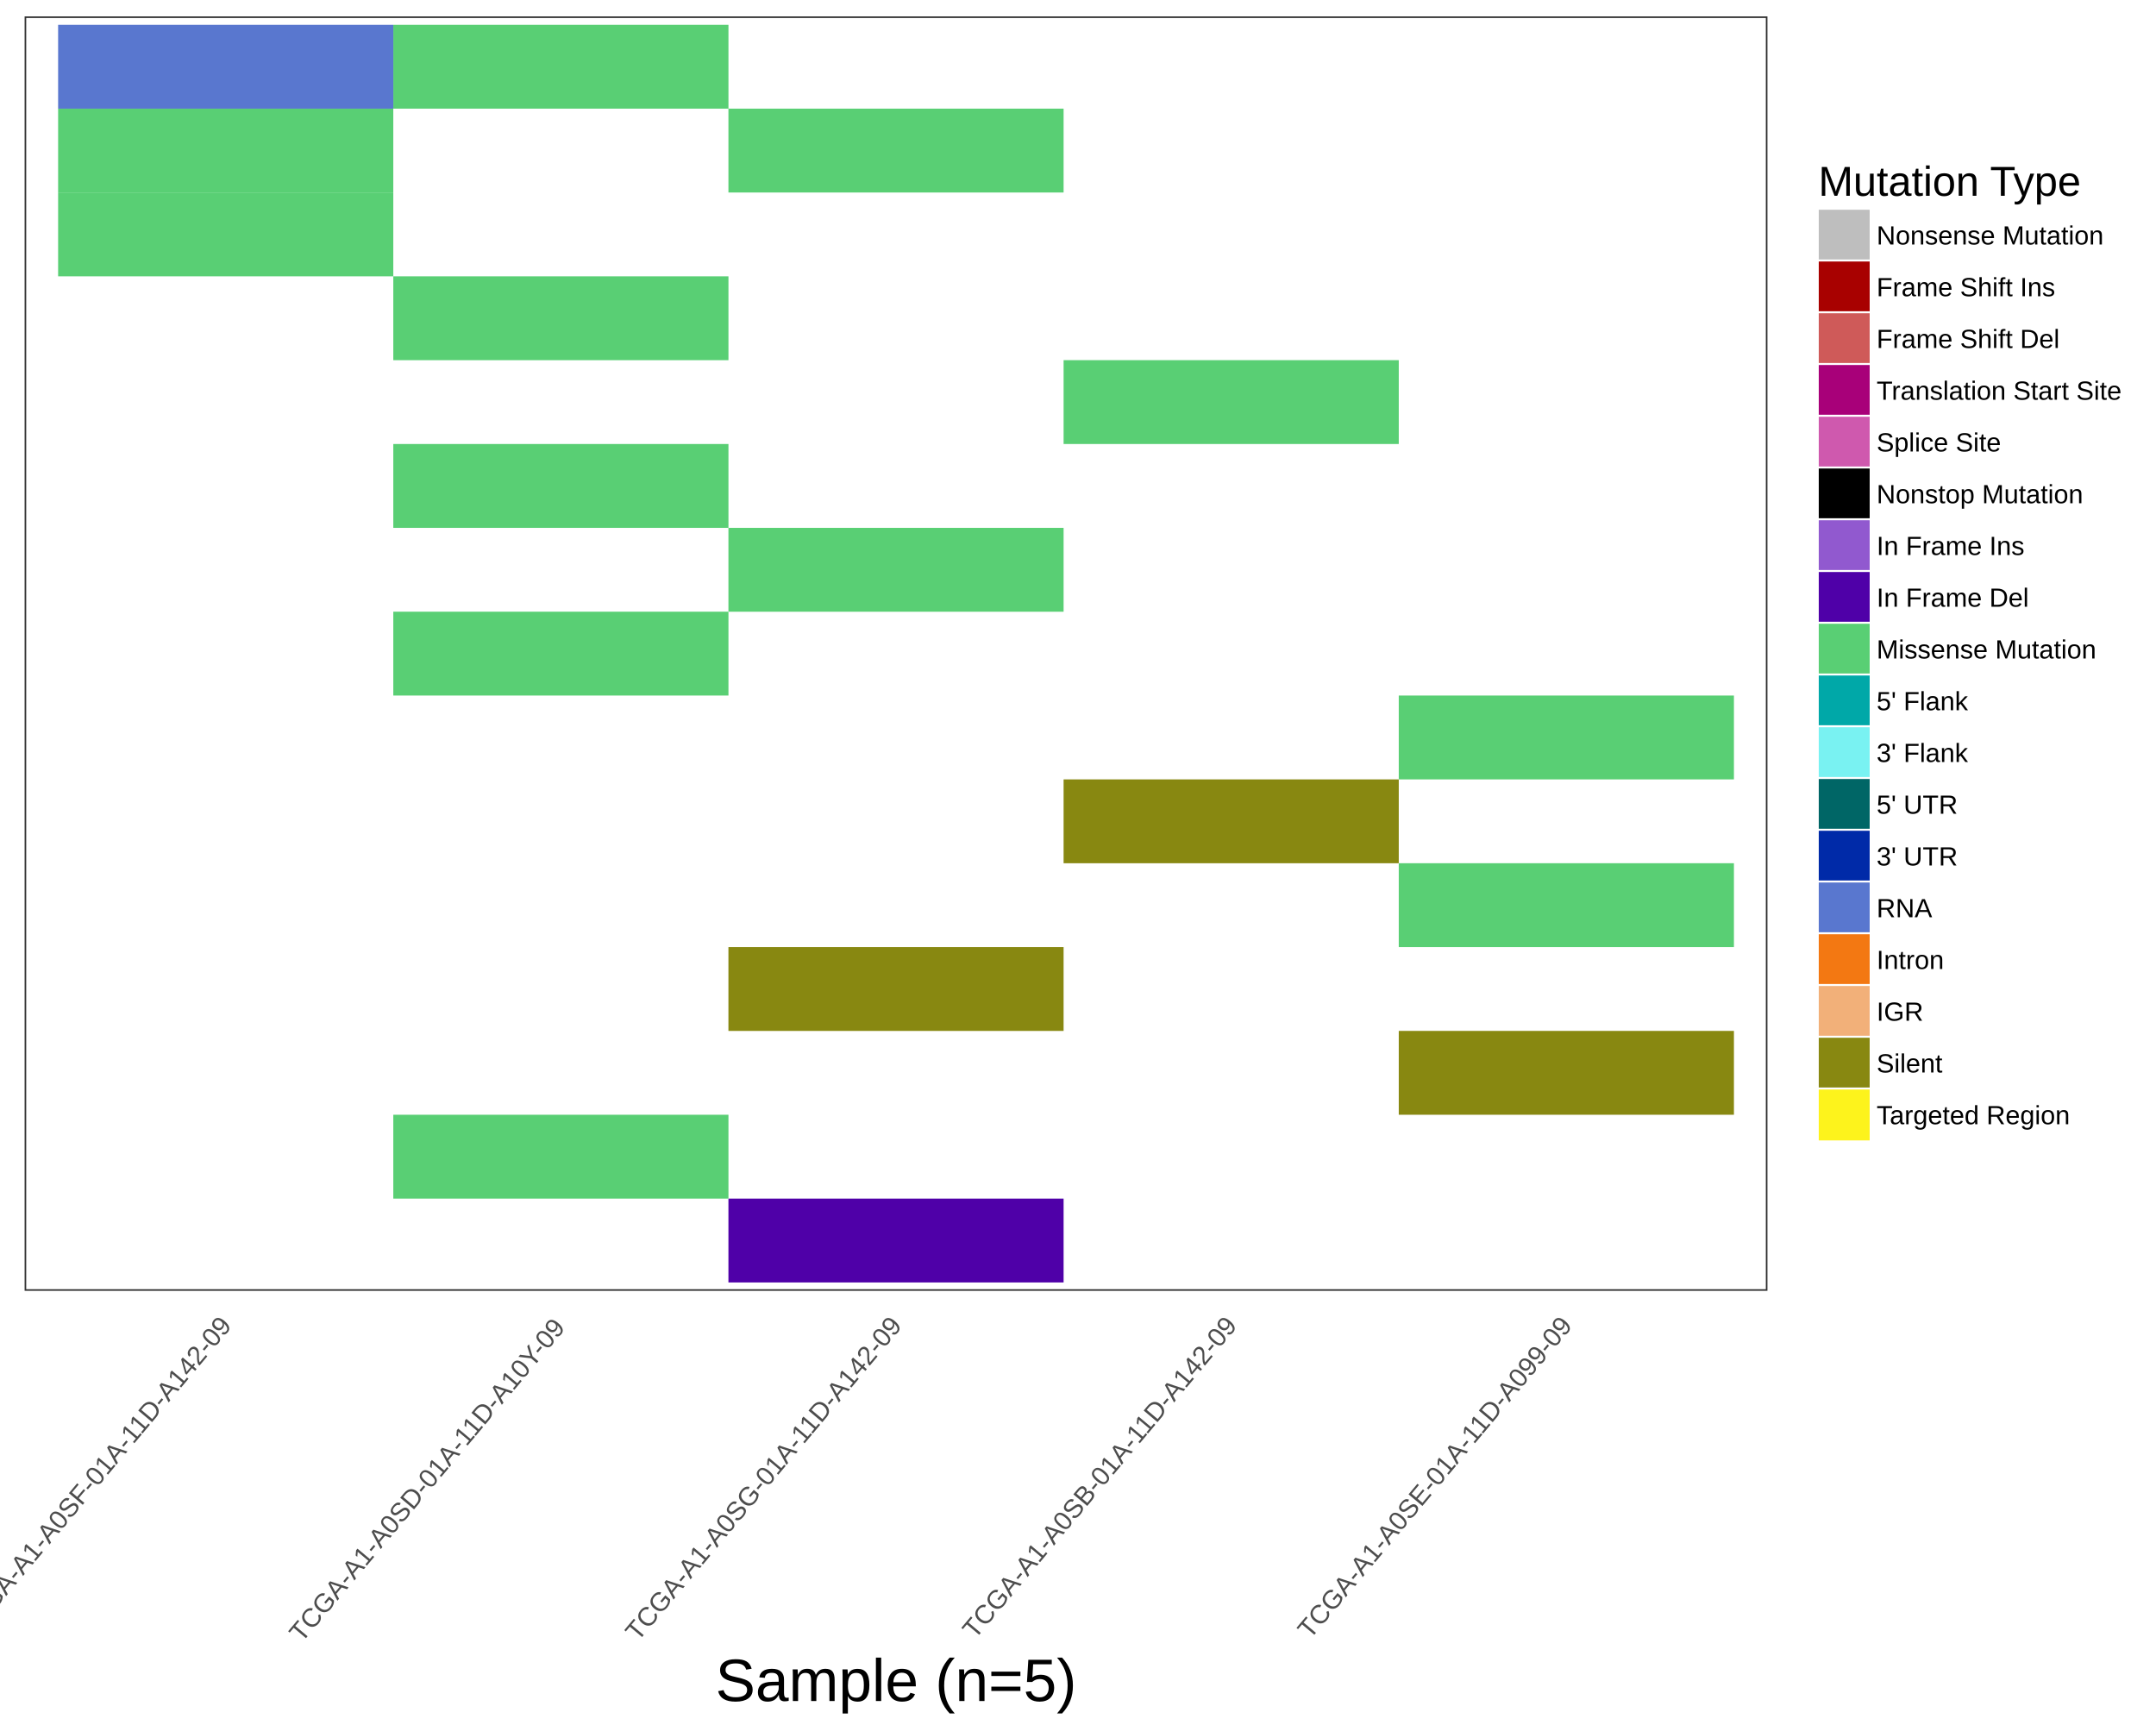
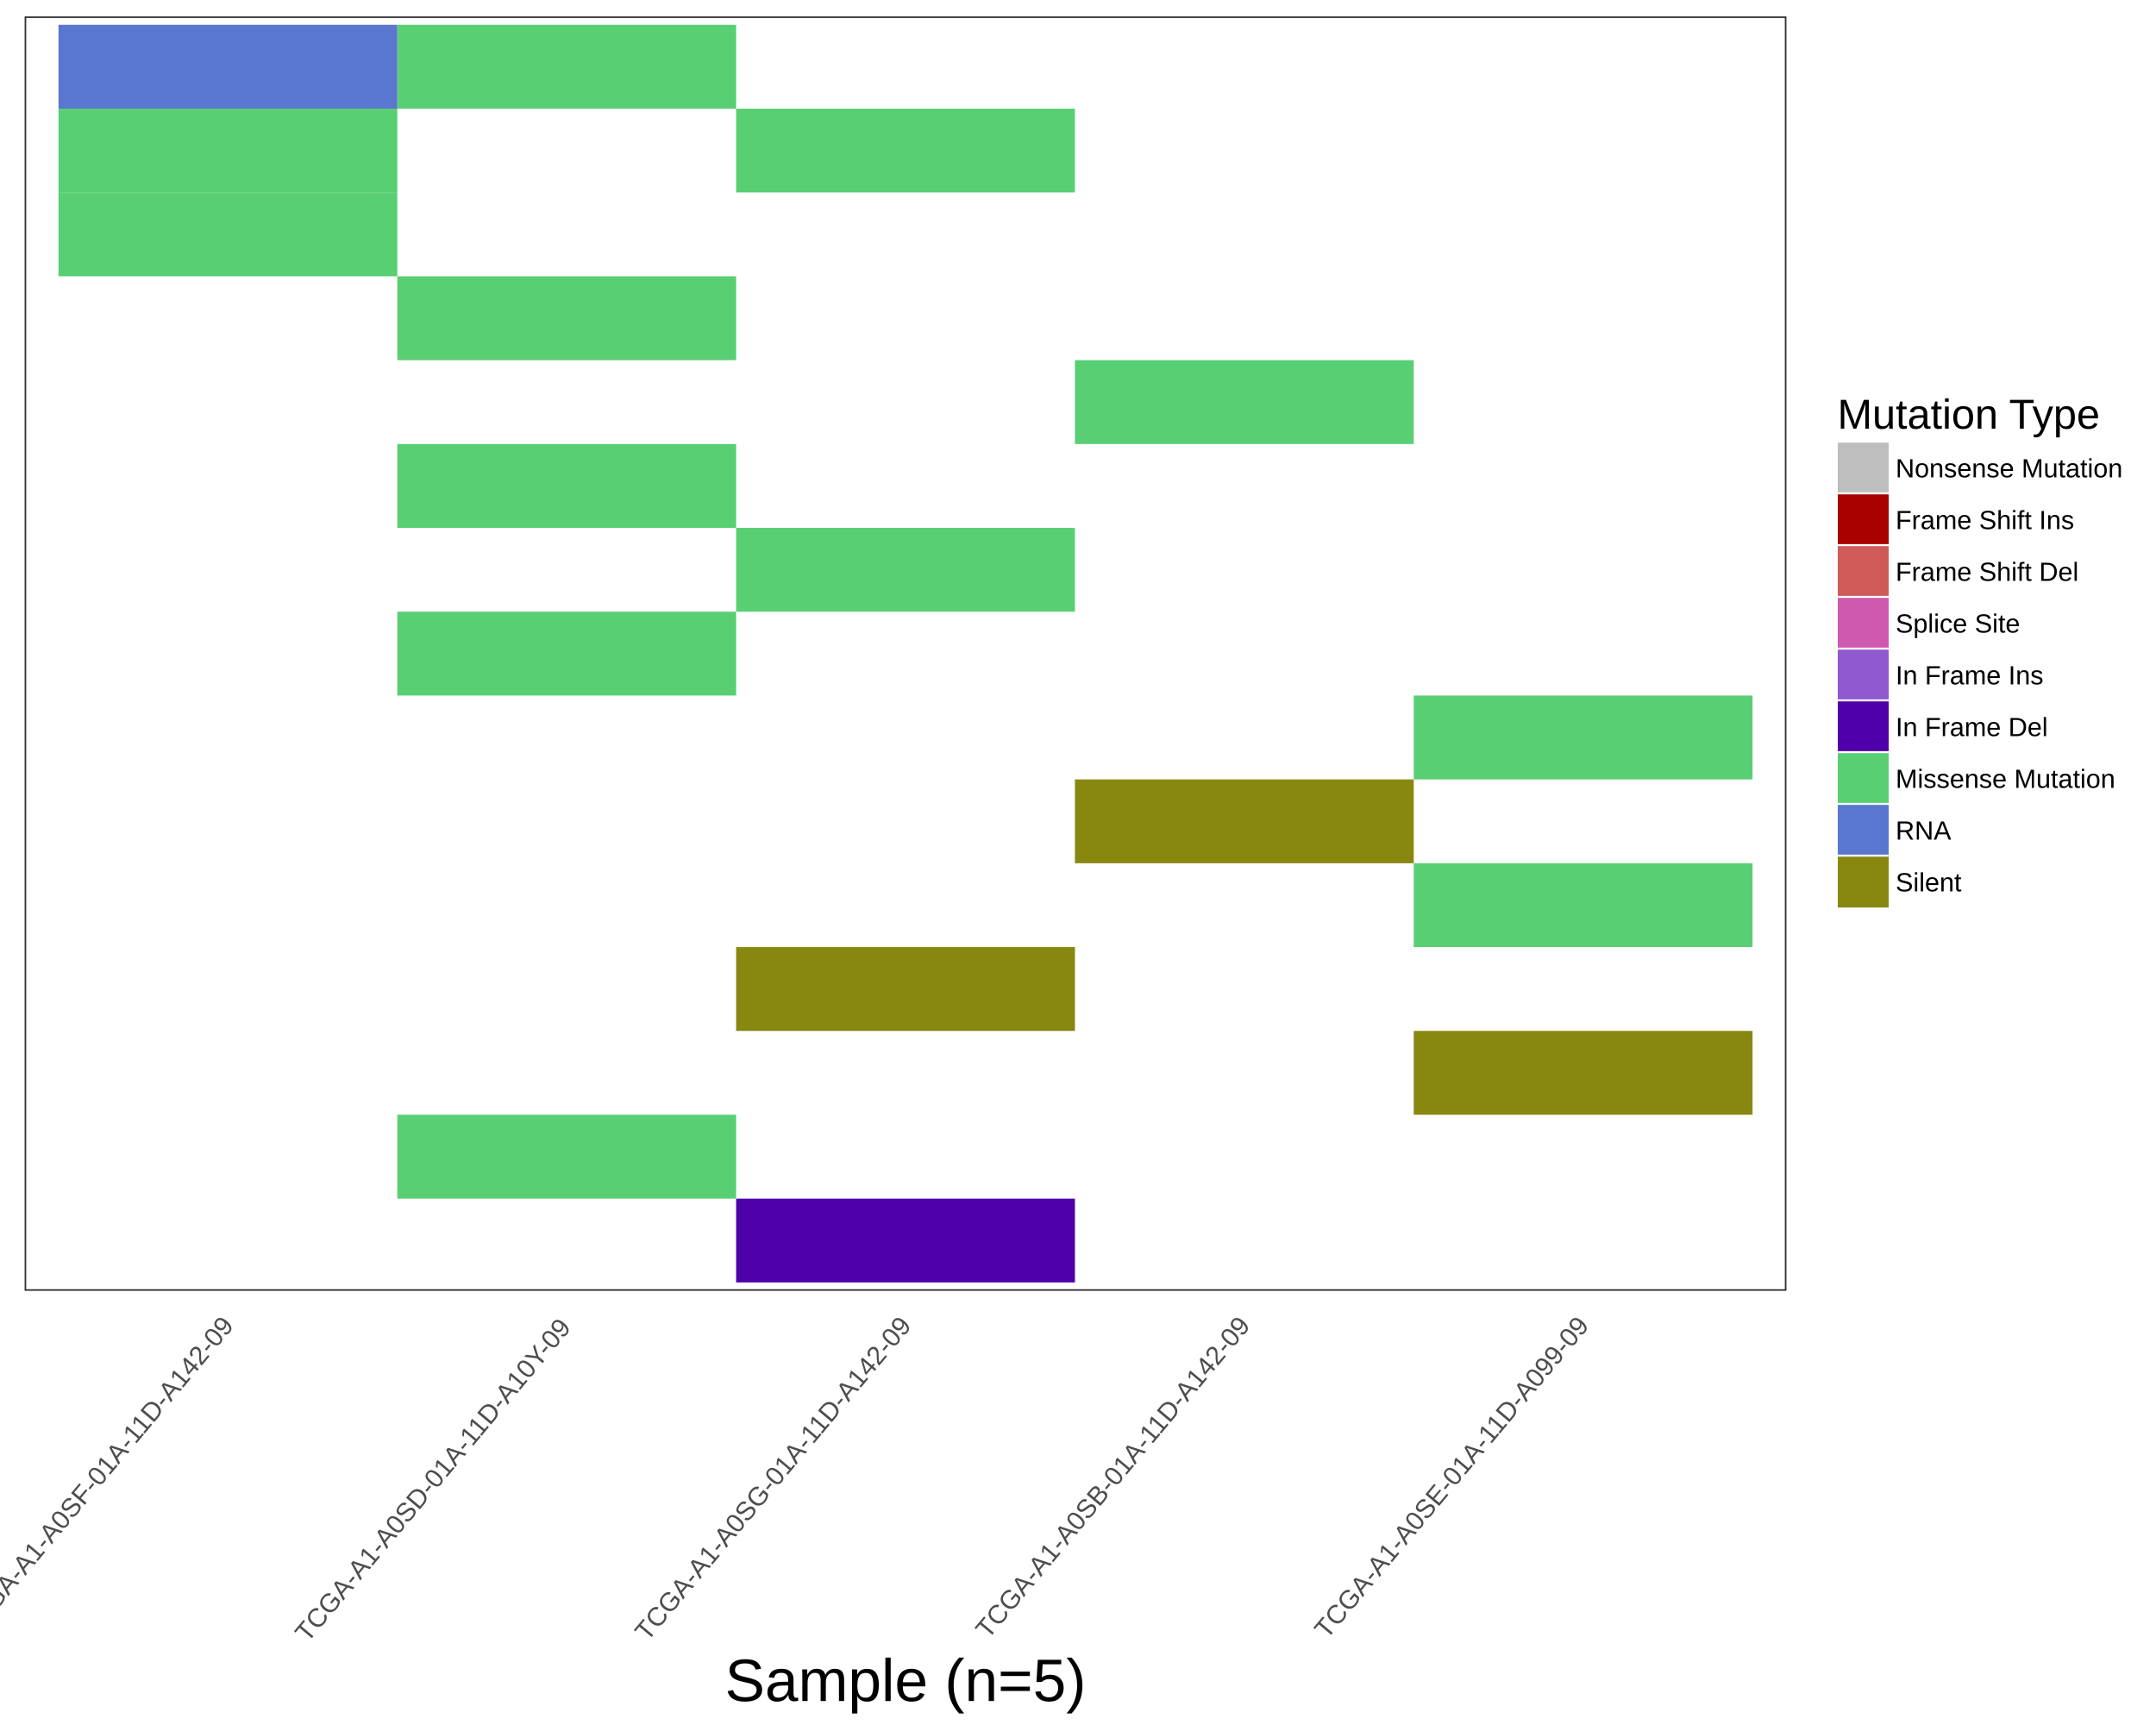
<svg xmlns="http://www.w3.org/2000/svg" viewBox="0 0 720.00 576.00">
  <defs>
    <style type="text/css">
    line, polyline, path, rect, circle {
      fill: none;
      stroke: #000000;
      stroke-linecap: round;
      stroke-linejoin: round;
      stroke-miterlimit: 10.00;
    }
  </style>
  </defs>
  <rect width="100%" height="100%" style="stroke: none; fill: #FFFFFF;" />
  <rect x="0.00" y="0.00" width="720.00" height="576.00" style="stroke-width: 1.07; stroke: #FFFFFF; fill: #FFFFFF;" />
  <defs>
-     <clipPath id="cpOC4yMTkxOHw1OTAuMjM0fDQzMS4wMjJ8NS40Nzk0NQ==">
-       <rect x="8.22" y="5.48" width="582.02" height="425.54" />
+     <clipPath id="cpOC4yMTkxOHw1OTYuNTgxfDQzMS4wMjJ8NS40Nzk0NQ==">
+       <rect x="8.22" y="5.48" width="588.36" height="425.54" />
    </clipPath>
  </defs>
-   <rect x="8.22" y="5.48" width="582.02" height="425.54" style="stroke-width: 1.07; stroke: #FFFFFF; fill: #FFFFFF;" clip-path="url(#cpOC4yMTkxOHw1OTAuMjM0fDQzMS4wMjJ8NS40Nzk0NQ==)" />
-   <rect x="355.19" y="260.25" width="111.93" height="28.00" style="stroke-width: 0.21; stroke: none; stroke-linecap: butt; fill: #888811;" clip-path="url(#cpOC4yMTkxOHw1OTAuMjM0fDQzMS4wMjJ8NS40Nzk0NQ==)" />
-   <rect x="355.19" y="120.26" width="111.93" height="28.00" style="stroke-width: 0.21; stroke: none; stroke-linecap: butt; fill: #59CF74;" clip-path="url(#cpOC4yMTkxOHw1OTAuMjM0fDQzMS4wMjJ8NS40Nzk0NQ==)" />
-   <rect x="131.34" y="8.28" width="111.93" height="28.00" style="stroke-width: 0.21; stroke: none; stroke-linecap: butt; fill: #59CF74;" clip-path="url(#cpOC4yMTkxOHw1OTAuMjM0fDQzMS4wMjJ8NS40Nzk0NQ==)" />
-   <rect x="131.34" y="372.23" width="111.93" height="28.00" style="stroke-width: 0.21; stroke: none; stroke-linecap: butt; fill: #59CF74;" clip-path="url(#cpOC4yMTkxOHw1OTAuMjM0fDQzMS4wMjJ8NS40Nzk0NQ==)" />
-   <rect x="131.34" y="204.25" width="111.93" height="28.00" style="stroke-width: 0.21; stroke: none; stroke-linecap: butt; fill: #59CF74;" clip-path="url(#cpOC4yMTkxOHw1OTAuMjM0fDQzMS4wMjJ8NS40Nzk0NQ==)" />
-   <rect x="131.34" y="148.26" width="111.93" height="28.00" style="stroke-width: 0.21; stroke: none; stroke-linecap: butt; fill: #59CF74;" clip-path="url(#cpOC4yMTkxOHw1OTAuMjM0fDQzMS4wMjJ8NS40Nzk0NQ==)" />
-   <rect x="131.34" y="92.27" width="111.93" height="28.00" style="stroke-width: 0.21; stroke: none; stroke-linecap: butt; fill: #59CF74;" clip-path="url(#cpOC4yMTkxOHw1OTAuMjM0fDQzMS4wMjJ8NS40Nzk0NQ==)" />
-   <rect x="467.12" y="344.23" width="111.93" height="28.00" style="stroke-width: 0.21; stroke: none; stroke-linecap: butt; fill: #888811;" clip-path="url(#cpOC4yMTkxOHw1OTAuMjM0fDQzMS4wMjJ8NS40Nzk0NQ==)" />
-   <rect x="467.12" y="288.24" width="111.93" height="28.00" style="stroke-width: 0.21; stroke: none; stroke-linecap: butt; fill: #59CF74;" clip-path="url(#cpOC4yMTkxOHw1OTAuMjM0fDQzMS4wMjJ8NS40Nzk0NQ==)" />
-   <rect x="467.12" y="232.25" width="111.93" height="28.00" style="stroke-width: 0.21; stroke: none; stroke-linecap: butt; fill: #59CF74;" clip-path="url(#cpOC4yMTkxOHw1OTAuMjM0fDQzMS4wMjJ8NS40Nzk0NQ==)" />
-   <rect x="19.41" y="36.28" width="111.93" height="28.00" style="stroke-width: 0.21; stroke: none; stroke-linecap: butt; fill: #59CF74;" clip-path="url(#cpOC4yMTkxOHw1OTAuMjM0fDQzMS4wMjJ8NS40Nzk0NQ==)" />
-   <rect x="19.41" y="8.28" width="111.93" height="28.00" style="stroke-width: 0.21; stroke: none; stroke-linecap: butt; fill: #5977CF;" clip-path="url(#cpOC4yMTkxOHw1OTAuMjM0fDQzMS4wMjJ8NS40Nzk0NQ==)" />
-   <rect x="19.41" y="64.27" width="111.93" height="28.00" style="stroke-width: 0.21; stroke: none; stroke-linecap: butt; fill: #59CF74;" clip-path="url(#cpOC4yMTkxOHw1OTAuMjM0fDQzMS4wMjJ8NS40Nzk0NQ==)" />
-   <rect x="243.26" y="36.28" width="111.93" height="28.00" style="stroke-width: 0.21; stroke: none; stroke-linecap: butt; fill: #59CF74;" clip-path="url(#cpOC4yMTkxOHw1OTAuMjM0fDQzMS4wMjJ8NS40Nzk0NQ==)" />
-   <rect x="243.26" y="400.23" width="111.93" height="28.00" style="stroke-width: 0.21; stroke: none; stroke-linecap: butt; fill: #4F00A8;" clip-path="url(#cpOC4yMTkxOHw1OTAuMjM0fDQzMS4wMjJ8NS40Nzk0NQ==)" />
-   <rect x="243.26" y="316.24" width="111.93" height="28.00" style="stroke-width: 0.21; stroke: none; stroke-linecap: butt; fill: #888811;" clip-path="url(#cpOC4yMTkxOHw1OTAuMjM0fDQzMS4wMjJ8NS40Nzk0NQ==)" />
-   <rect x="243.26" y="176.26" width="111.93" height="28.00" style="stroke-width: 0.21; stroke: none; stroke-linecap: butt; fill: #59CF74;" clip-path="url(#cpOC4yMTkxOHw1OTAuMjM0fDQzMS4wMjJ8NS40Nzk0NQ==)" />
-   <rect x="8.22" y="5.48" width="582.02" height="425.54" style="stroke-width: 1.07; stroke: #333333;" clip-path="url(#cpOC4yMTkxOHw1OTAuMjM0fDQzMS4wMjJ8NS40Nzk0NQ==)" />
+   <rect x="8.22" y="5.48" width="588.36" height="425.54" style="stroke-width: 1.07; stroke: #FFFFFF; fill: #FFFFFF;" clip-path="url(#cpOC4yMTkxOHw1OTYuNTgxfDQzMS4wMjJ8NS40Nzk0NQ==)" />
+   <rect x="358.97" y="260.25" width="113.15" height="28.00" style="stroke-width: 0.21; stroke: none; stroke-linecap: butt; fill: #888811;" clip-path="url(#cpOC4yMTkxOHw1OTYuNTgxfDQzMS4wMjJ8NS40Nzk0NQ==)" />
+   <rect x="358.97" y="120.26" width="113.15" height="28.00" style="stroke-width: 0.21; stroke: none; stroke-linecap: butt; fill: #59CF74;" clip-path="url(#cpOC4yMTkxOHw1OTYuNTgxfDQzMS4wMjJ8NS40Nzk0NQ==)" />
+   <rect x="132.68" y="8.28" width="113.15" height="28.00" style="stroke-width: 0.21; stroke: none; stroke-linecap: butt; fill: #59CF74;" clip-path="url(#cpOC4yMTkxOHw1OTYuNTgxfDQzMS4wMjJ8NS40Nzk0NQ==)" />
+   <rect x="132.68" y="372.23" width="113.15" height="28.00" style="stroke-width: 0.21; stroke: none; stroke-linecap: butt; fill: #59CF74;" clip-path="url(#cpOC4yMTkxOHw1OTYuNTgxfDQzMS4wMjJ8NS40Nzk0NQ==)" />
+   <rect x="132.68" y="204.25" width="113.15" height="28.00" style="stroke-width: 0.21; stroke: none; stroke-linecap: butt; fill: #59CF74;" clip-path="url(#cpOC4yMTkxOHw1OTYuNTgxfDQzMS4wMjJ8NS40Nzk0NQ==)" />
+   <rect x="132.68" y="148.26" width="113.15" height="28.00" style="stroke-width: 0.21; stroke: none; stroke-linecap: butt; fill: #59CF74;" clip-path="url(#cpOC4yMTkxOHw1OTYuNTgxfDQzMS4wMjJ8NS40Nzk0NQ==)" />
+   <rect x="132.68" y="92.27" width="113.15" height="28.00" style="stroke-width: 0.21; stroke: none; stroke-linecap: butt; fill: #59CF74;" clip-path="url(#cpOC4yMTkxOHw1OTYuNTgxfDQzMS4wMjJ8NS40Nzk0NQ==)" />
+   <rect x="472.12" y="344.23" width="113.15" height="28.00" style="stroke-width: 0.21; stroke: none; stroke-linecap: butt; fill: #888811;" clip-path="url(#cpOC4yMTkxOHw1OTYuNTgxfDQzMS4wMjJ8NS40Nzk0NQ==)" />
+   <rect x="472.12" y="288.24" width="113.15" height="28.00" style="stroke-width: 0.21; stroke: none; stroke-linecap: butt; fill: #59CF74;" clip-path="url(#cpOC4yMTkxOHw1OTYuNTgxfDQzMS4wMjJ8NS40Nzk0NQ==)" />
+   <rect x="472.12" y="232.25" width="113.15" height="28.00" style="stroke-width: 0.21; stroke: none; stroke-linecap: butt; fill: #59CF74;" clip-path="url(#cpOC4yMTkxOHw1OTYuNTgxfDQzMS4wMjJ8NS40Nzk0NQ==)" />
+   <rect x="19.53" y="36.28" width="113.15" height="28.00" style="stroke-width: 0.21; stroke: none; stroke-linecap: butt; fill: #59CF74;" clip-path="url(#cpOC4yMTkxOHw1OTYuNTgxfDQzMS4wMjJ8NS40Nzk0NQ==)" />
+   <rect x="19.53" y="8.28" width="113.15" height="28.00" style="stroke-width: 0.21; stroke: none; stroke-linecap: butt; fill: #5977CF;" clip-path="url(#cpOC4yMTkxOHw1OTYuNTgxfDQzMS4wMjJ8NS40Nzk0NQ==)" />
+   <rect x="19.53" y="64.27" width="113.15" height="28.00" style="stroke-width: 0.21; stroke: none; stroke-linecap: butt; fill: #59CF74;" clip-path="url(#cpOC4yMTkxOHw1OTYuNTgxfDQzMS4wMjJ8NS40Nzk0NQ==)" />
+   <rect x="245.83" y="36.28" width="113.15" height="28.00" style="stroke-width: 0.21; stroke: none; stroke-linecap: butt; fill: #59CF74;" clip-path="url(#cpOC4yMTkxOHw1OTYuNTgxfDQzMS4wMjJ8NS40Nzk0NQ==)" />
+   <rect x="245.83" y="400.23" width="113.15" height="28.00" style="stroke-width: 0.21; stroke: none; stroke-linecap: butt; fill: #4F00A8;" clip-path="url(#cpOC4yMTkxOHw1OTYuNTgxfDQzMS4wMjJ8NS40Nzk0NQ==)" />
+   <rect x="245.83" y="316.24" width="113.15" height="28.00" style="stroke-width: 0.21; stroke: none; stroke-linecap: butt; fill: #888811;" clip-path="url(#cpOC4yMTkxOHw1OTYuNTgxfDQzMS4wMjJ8NS40Nzk0NQ==)" />
+   <rect x="245.83" y="176.26" width="113.15" height="28.00" style="stroke-width: 0.21; stroke: none; stroke-linecap: butt; fill: #59CF74;" clip-path="url(#cpOC4yMTkxOHw1OTYuNTgxfDQzMS4wMjJ8NS40Nzk0NQ==)" />
+   <rect x="8.22" y="5.48" width="588.36" height="425.54" style="stroke-width: 1.07; stroke: #333333;" clip-path="url(#cpOC4yMTkxOHw1OTYuNTgxfDQzMS4wMjJ8NS40Nzk0NQ==)" />
  <defs>
    <clipPath id="cpMHw3MjB8NTc2fDA=">
      <rect x="0.00" y="0.00" width="720.00" height="576.00" />
    </clipPath>
  </defs>
  <g clip-path="url(#cpMHw3MjB8NTc2fDA=)">
-     <text transform="translate(-9.91,547.22) rotate(-50)" style="font-size: 8.80px; fill: #4D4D4D; font-family: Liberation Sans;" textLength="140.05px" lengthAdjust="spacingAndGlyphs">TCGA-A1-A0SF-01A-11D-A142-09</text>
+     <text transform="translate(-9.18,547.22) rotate(-50)" style="font-size: 8.80px; fill: #4D4D4D; font-family: Liberation Sans;" textLength="140.05px" lengthAdjust="spacingAndGlyphs">TCGA-A1-A0SF-01A-11D-A142-09</text>
  </g>
  <g clip-path="url(#cpMHw3MjB8NTc2fDA=)">
-     <text transform="translate(100.73,548.75) rotate(-50)" style="font-size: 8.80px; fill: #4D4D4D; font-family: Liberation Sans;" textLength="142.05px" lengthAdjust="spacingAndGlyphs">TCGA-A1-A0SD-01A-11D-A10Y-09</text>
+     <text transform="translate(102.68,548.75) rotate(-50)" style="font-size: 8.80px; fill: #4D4D4D; font-family: Liberation Sans;" textLength="142.05px" lengthAdjust="spacingAndGlyphs">TCGA-A1-A0SD-01A-11D-A10Y-09</text>
  </g>
  <g clip-path="url(#cpMHw3MjB8NTc2fDA=)">
-     <text transform="translate(212.98,548.37) rotate(-50)" style="font-size: 8.80px; fill: #4D4D4D; font-family: Liberation Sans;" textLength="141.56px" lengthAdjust="spacingAndGlyphs">TCGA-A1-A0SG-01A-11D-A142-09</text>
+     <text transform="translate(216.15,548.37) rotate(-50)" style="font-size: 8.80px; fill: #4D4D4D; font-family: Liberation Sans;" textLength="141.56px" lengthAdjust="spacingAndGlyphs">TCGA-A1-A0SG-01A-11D-A142-09</text>
  </g>
  <g clip-path="url(#cpMHw3MjB8NTc2fDA=)">
-     <text transform="translate(325.54,547.61) rotate(-50)" style="font-size: 8.80px; fill: #4D4D4D; font-family: Liberation Sans;" textLength="140.56px" lengthAdjust="spacingAndGlyphs">TCGA-A1-A0SB-01A-11D-A142-09</text>
+     <text transform="translate(329.94,547.61) rotate(-50)" style="font-size: 8.80px; fill: #4D4D4D; font-family: Liberation Sans;" textLength="140.56px" lengthAdjust="spacingAndGlyphs">TCGA-A1-A0SB-01A-11D-A142-09</text>
  </g>
  <g clip-path="url(#cpMHw3MjB8NTc2fDA=)">
-     <text transform="translate(437.47,547.61) rotate(-50)" style="font-size: 8.80px; fill: #4D4D4D; font-family: Liberation Sans;" textLength="140.56px" lengthAdjust="spacingAndGlyphs">TCGA-A1-A0SE-01A-11D-A099-09</text>
+     <text transform="translate(443.08,547.61) rotate(-50)" style="font-size: 8.80px; fill: #4D4D4D; font-family: Liberation Sans;" textLength="140.56px" lengthAdjust="spacingAndGlyphs">TCGA-A1-A0SE-01A-11D-A099-09</text>
  </g>
  <g clip-path="url(#cpMHw3MjB8NTc2fDA=)">
-     <text x="238.92" y="568.00" style="font-size: 20.00px; font-family: Liberation Sans;" textLength="120.62px" lengthAdjust="spacingAndGlyphs">Sample (n=5)</text>
+     <text x="242.09" y="568.00" style="font-size: 20.00px; font-family: Liberation Sans;" textLength="120.62px" lengthAdjust="spacingAndGlyphs">Sample (n=5)</text>
  </g>
-   <rect x="601.57" y="49.89" width="112.95" height="336.72" style="stroke-width: 1.07; stroke: none; fill: #FFFFFF;" clip-path="url(#cpMHw3MjB8NTc2fDA=)" />
+   <rect x="607.92" y="127.65" width="106.60" height="181.20" style="stroke-width: 1.07; stroke: none; fill: #FFFFFF;" clip-path="url(#cpMHw3MjB8NTc2fDA=)" />
  <g clip-path="url(#cpMHw3MjB8NTc2fDA=)">
-     <text x="607.24" y="65.38" style="font-size: 14.00px; font-family: Liberation Sans;" textLength="88.71px" lengthAdjust="spacingAndGlyphs">Mutation Type</text>
+     <text x="613.59" y="143.14" style="font-size: 14.00px; font-family: Liberation Sans;" textLength="88.71px" lengthAdjust="spacingAndGlyphs">Mutation Type</text>
  </g>
-   <rect x="607.24" y="69.90" width="17.28" height="17.28" style="stroke-width: 1.07; stroke: #FFFFFF; fill: #F2F2F2;" clip-path="url(#cpMHw3MjB8NTc2fDA=)" />
-   <rect x="607.38" y="70.04" width="17.00" height="17.00" style="stroke-width: 0.21; stroke: none; stroke-linejoin: miter; fill: #BEBEBE;" clip-path="url(#cpMHw3MjB8NTc2fDA=)" />
-   <rect x="607.24" y="87.18" width="17.28" height="17.28" style="stroke-width: 1.07; stroke: #FFFFFF; fill: #F2F2F2;" clip-path="url(#cpMHw3MjB8NTc2fDA=)" />
-   <rect x="607.38" y="87.32" width="17.00" height="17.00" style="stroke-width: 0.21; stroke: none; stroke-linejoin: miter; fill: #A80100;" clip-path="url(#cpMHw3MjB8NTc2fDA=)" />
-   <rect x="607.24" y="104.46" width="17.28" height="17.28" style="stroke-width: 1.07; stroke: #FFFFFF; fill: #F2F2F2;" clip-path="url(#cpMHw3MjB8NTc2fDA=)" />
-   <rect x="607.38" y="104.60" width="17.00" height="17.00" style="stroke-width: 0.21; stroke: none; stroke-linejoin: miter; fill: #CF5A59;" clip-path="url(#cpMHw3MjB8NTc2fDA=)" />
-   <rect x="607.24" y="121.74" width="17.28" height="17.28" style="stroke-width: 1.07; stroke: #FFFFFF; fill: #F2F2F2;" clip-path="url(#cpMHw3MjB8NTc2fDA=)" />
-   <rect x="607.38" y="121.88" width="17.00" height="17.00" style="stroke-width: 0.21; stroke: none; stroke-linejoin: miter; fill: #A80079;" clip-path="url(#cpMHw3MjB8NTc2fDA=)" />
-   <rect x="607.24" y="139.02" width="17.28" height="17.28" style="stroke-width: 1.07; stroke: #FFFFFF; fill: #F2F2F2;" clip-path="url(#cpMHw3MjB8NTc2fDA=)" />
-   <rect x="607.38" y="139.16" width="17.00" height="17.00" style="stroke-width: 0.21; stroke: none; stroke-linejoin: miter; fill: #CF59AE;" clip-path="url(#cpMHw3MjB8NTc2fDA=)" />
-   <rect x="607.24" y="156.30" width="17.28" height="17.28" style="stroke-width: 1.07; stroke: #FFFFFF; fill: #F2F2F2;" clip-path="url(#cpMHw3MjB8NTc2fDA=)" />
-   <rect x="607.38" y="156.44" width="17.00" height="17.00" style="stroke-width: 0.21; stroke: none; stroke-linejoin: miter; fill: #000000;" clip-path="url(#cpMHw3MjB8NTc2fDA=)" />
-   <rect x="607.24" y="173.58" width="17.28" height="17.28" style="stroke-width: 1.07; stroke: #FFFFFF; fill: #F2F2F2;" clip-path="url(#cpMHw3MjB8NTc2fDA=)" />
-   <rect x="607.38" y="173.72" width="17.00" height="17.00" style="stroke-width: 0.21; stroke: none; stroke-linejoin: miter; fill: #9159CF;" clip-path="url(#cpMHw3MjB8NTc2fDA=)" />
-   <rect x="607.24" y="190.86" width="17.28" height="17.28" style="stroke-width: 1.07; stroke: #FFFFFF; fill: #F2F2F2;" clip-path="url(#cpMHw3MjB8NTc2fDA=)" />
-   <rect x="607.38" y="191.00" width="17.00" height="17.00" style="stroke-width: 0.21; stroke: none; stroke-linejoin: miter; fill: #4F00A8;" clip-path="url(#cpMHw3MjB8NTc2fDA=)" />
-   <rect x="607.24" y="208.14" width="17.28" height="17.28" style="stroke-width: 1.07; stroke: #FFFFFF; fill: #F2F2F2;" clip-path="url(#cpMHw3MjB8NTc2fDA=)" />
-   <rect x="607.38" y="208.28" width="17.00" height="17.00" style="stroke-width: 0.21; stroke: none; stroke-linejoin: miter; fill: #59CF74;" clip-path="url(#cpMHw3MjB8NTc2fDA=)" />
-   <rect x="607.24" y="225.42" width="17.28" height="17.28" style="stroke-width: 1.07; stroke: #FFFFFF; fill: #F2F2F2;" clip-path="url(#cpMHw3MjB8NTc2fDA=)" />
-   <rect x="607.38" y="225.56" width="17.00" height="17.00" style="stroke-width: 0.21; stroke: none; stroke-linejoin: miter; fill: #00A8A8;" clip-path="url(#cpMHw3MjB8NTc2fDA=)" />
-   <rect x="607.24" y="242.70" width="17.28" height="17.28" style="stroke-width: 1.07; stroke: #FFFFFF; fill: #F2F2F2;" clip-path="url(#cpMHw3MjB8NTc2fDA=)" />
-   <rect x="607.38" y="242.84" width="17.00" height="17.00" style="stroke-width: 0.21; stroke: none; stroke-linejoin: miter; fill: #79F2F2;" clip-path="url(#cpMHw3MjB8NTc2fDA=)" />
-   <rect x="607.24" y="259.98" width="17.28" height="17.28" style="stroke-width: 1.07; stroke: #FFFFFF; fill: #F2F2F2;" clip-path="url(#cpMHw3MjB8NTc2fDA=)" />
-   <rect x="607.38" y="260.12" width="17.00" height="17.00" style="stroke-width: 0.21; stroke: none; stroke-linejoin: miter; fill: #006666;" clip-path="url(#cpMHw3MjB8NTc2fDA=)" />
-   <rect x="607.24" y="277.26" width="17.28" height="17.28" style="stroke-width: 1.07; stroke: #FFFFFF; fill: #F2F2F2;" clip-path="url(#cpMHw3MjB8NTc2fDA=)" />
-   <rect x="607.38" y="277.40" width="17.00" height="17.00" style="stroke-width: 0.21; stroke: none; stroke-linejoin: miter; fill: #002AA8;" clip-path="url(#cpMHw3MjB8NTc2fDA=)" />
-   <rect x="607.24" y="294.54" width="17.28" height="17.28" style="stroke-width: 1.07; stroke: #FFFFFF; fill: #F2F2F2;" clip-path="url(#cpMHw3MjB8NTc2fDA=)" />
-   <rect x="607.38" y="294.68" width="17.00" height="17.00" style="stroke-width: 0.21; stroke: none; stroke-linejoin: miter; fill: #5977CF;" clip-path="url(#cpMHw3MjB8NTc2fDA=)" />
-   <rect x="607.24" y="311.82" width="17.28" height="17.28" style="stroke-width: 1.07; stroke: #FFFFFF; fill: #F2F2F2;" clip-path="url(#cpMHw3MjB8NTc2fDA=)" />
-   <rect x="607.38" y="311.96" width="17.00" height="17.00" style="stroke-width: 0.21; stroke: none; stroke-linejoin: miter; fill: #F37812;" clip-path="url(#cpMHw3MjB8NTc2fDA=)" />
-   <rect x="607.24" y="329.10" width="17.28" height="17.28" style="stroke-width: 1.07; stroke: #FFFFFF; fill: #F2F2F2;" clip-path="url(#cpMHw3MjB8NTc2fDA=)" />
-   <rect x="607.38" y="329.24" width="17.00" height="17.00" style="stroke-width: 0.21; stroke: none; stroke-linejoin: miter; fill: #F2B079;" clip-path="url(#cpMHw3MjB8NTc2fDA=)" />
-   <rect x="607.24" y="346.38" width="17.28" height="17.28" style="stroke-width: 1.07; stroke: #FFFFFF; fill: #F2F2F2;" clip-path="url(#cpMHw3MjB8NTc2fDA=)" />
-   <rect x="607.38" y="346.52" width="17.00" height="17.00" style="stroke-width: 0.21; stroke: none; stroke-linejoin: miter; fill: #888811;" clip-path="url(#cpMHw3MjB8NTc2fDA=)" />
-   <rect x="607.24" y="363.66" width="17.28" height="17.28" style="stroke-width: 1.07; stroke: #FFFFFF; fill: #F2F2F2;" clip-path="url(#cpMHw3MjB8NTc2fDA=)" />
-   <rect x="607.38" y="363.80" width="17.00" height="17.00" style="stroke-width: 0.21; stroke: none; stroke-linejoin: miter; fill: #FDF31C;" clip-path="url(#cpMHw3MjB8NTc2fDA=)" />
+   <rect x="613.59" y="147.66" width="17.28" height="17.28" style="stroke-width: 1.07; stroke: #FFFFFF; fill: #F2F2F2;" clip-path="url(#cpMHw3MjB8NTc2fDA=)" />
+   <rect x="613.73" y="147.80" width="17.00" height="17.00" style="stroke-width: 0.21; stroke: none; stroke-linejoin: miter; fill: #BEBEBE;" clip-path="url(#cpMHw3MjB8NTc2fDA=)" />
+   <rect x="613.59" y="164.94" width="17.28" height="17.28" style="stroke-width: 1.07; stroke: #FFFFFF; fill: #F2F2F2;" clip-path="url(#cpMHw3MjB8NTc2fDA=)" />
+   <rect x="613.73" y="165.08" width="17.00" height="17.00" style="stroke-width: 0.21; stroke: none; stroke-linejoin: miter; fill: #A80100;" clip-path="url(#cpMHw3MjB8NTc2fDA=)" />
+   <rect x="613.59" y="182.22" width="17.28" height="17.28" style="stroke-width: 1.07; stroke: #FFFFFF; fill: #F2F2F2;" clip-path="url(#cpMHw3MjB8NTc2fDA=)" />
+   <rect x="613.73" y="182.36" width="17.00" height="17.00" style="stroke-width: 0.21; stroke: none; stroke-linejoin: miter; fill: #CF5A59;" clip-path="url(#cpMHw3MjB8NTc2fDA=)" />
+   <rect x="613.59" y="199.50" width="17.28" height="17.28" style="stroke-width: 1.07; stroke: #FFFFFF; fill: #F2F2F2;" clip-path="url(#cpMHw3MjB8NTc2fDA=)" />
+   <rect x="613.73" y="199.64" width="17.00" height="17.00" style="stroke-width: 0.21; stroke: none; stroke-linejoin: miter; fill: #CF59AE;" clip-path="url(#cpMHw3MjB8NTc2fDA=)" />
+   <rect x="613.59" y="216.78" width="17.28" height="17.28" style="stroke-width: 1.07; stroke: #FFFFFF; fill: #F2F2F2;" clip-path="url(#cpMHw3MjB8NTc2fDA=)" />
+   <rect x="613.73" y="216.92" width="17.00" height="17.00" style="stroke-width: 0.21; stroke: none; stroke-linejoin: miter; fill: #9159CF;" clip-path="url(#cpMHw3MjB8NTc2fDA=)" />
+   <rect x="613.59" y="234.06" width="17.28" height="17.28" style="stroke-width: 1.07; stroke: #FFFFFF; fill: #F2F2F2;" clip-path="url(#cpMHw3MjB8NTc2fDA=)" />
+   <rect x="613.73" y="234.20" width="17.00" height="17.00" style="stroke-width: 0.21; stroke: none; stroke-linejoin: miter; fill: #4F00A8;" clip-path="url(#cpMHw3MjB8NTc2fDA=)" />
+   <rect x="613.59" y="251.34" width="17.28" height="17.28" style="stroke-width: 1.07; stroke: #FFFFFF; fill: #F2F2F2;" clip-path="url(#cpMHw3MjB8NTc2fDA=)" />
+   <rect x="613.73" y="251.48" width="17.00" height="17.00" style="stroke-width: 0.21; stroke: none; stroke-linejoin: miter; fill: #59CF74;" clip-path="url(#cpMHw3MjB8NTc2fDA=)" />
+   <rect x="613.59" y="268.62" width="17.28" height="17.28" style="stroke-width: 1.07; stroke: #FFFFFF; fill: #F2F2F2;" clip-path="url(#cpMHw3MjB8NTc2fDA=)" />
+   <rect x="613.73" y="268.76" width="17.00" height="17.00" style="stroke-width: 0.21; stroke: none; stroke-linejoin: miter; fill: #5977CF;" clip-path="url(#cpMHw3MjB8NTc2fDA=)" />
+   <rect x="613.59" y="285.90" width="17.28" height="17.28" style="stroke-width: 1.07; stroke: #FFFFFF; fill: #F2F2F2;" clip-path="url(#cpMHw3MjB8NTc2fDA=)" />
+   <rect x="613.73" y="286.04" width="17.00" height="17.00" style="stroke-width: 0.21; stroke: none; stroke-linejoin: miter; fill: #888811;" clip-path="url(#cpMHw3MjB8NTc2fDA=)" />
  <g clip-path="url(#cpMHw3MjB8NTc2fDA=)">
-     <text x="626.68" y="81.64" style="font-size: 8.80px; font-family: Liberation Sans;" textLength="77.55px" lengthAdjust="spacingAndGlyphs">Nonsense Mutation</text>
+     <text x="633.03" y="159.40" style="font-size: 8.80px; font-family: Liberation Sans;" textLength="77.55px" lengthAdjust="spacingAndGlyphs">Nonsense Mutation</text>
  </g>
  <g clip-path="url(#cpMHw3MjB8NTc2fDA=)">
-     <text x="626.68" y="98.92" style="font-size: 8.80px; font-family: Liberation Sans;" textLength="61.02px" lengthAdjust="spacingAndGlyphs">Frame Shift Ins</text>
+     <text x="633.03" y="176.68" style="font-size: 8.80px; font-family: Liberation Sans;" textLength="61.02px" lengthAdjust="spacingAndGlyphs">Frame Shift Ins</text>
  </g>
  <g clip-path="url(#cpMHw3MjB8NTc2fDA=)">
-     <text x="626.68" y="116.20" style="font-size: 8.80px; font-family: Liberation Sans;" textLength="62.52px" lengthAdjust="spacingAndGlyphs">Frame Shift Del</text>
+     <text x="633.03" y="193.96" style="font-size: 8.80px; font-family: Liberation Sans;" textLength="62.52px" lengthAdjust="spacingAndGlyphs">Frame Shift Del</text>
  </g>
  <g clip-path="url(#cpMHw3MjB8NTc2fDA=)">
-     <text x="626.68" y="133.48" style="font-size: 8.80px; font-family: Liberation Sans;" textLength="84.04px" lengthAdjust="spacingAndGlyphs">Translation Start Site</text>
+     <text x="633.03" y="211.24" style="font-size: 8.80px; font-family: Liberation Sans;" textLength="42.52px" lengthAdjust="spacingAndGlyphs">Splice Site</text>
  </g>
  <g clip-path="url(#cpMHw3MjB8NTc2fDA=)">
-     <text x="626.68" y="150.76" style="font-size: 8.80px; font-family: Liberation Sans;" textLength="42.52px" lengthAdjust="spacingAndGlyphs">Splice Site</text>
+     <text x="633.03" y="228.52" style="font-size: 8.80px; font-family: Liberation Sans;" textLength="50.52px" lengthAdjust="spacingAndGlyphs">In Frame Ins</text>
  </g>
  <g clip-path="url(#cpMHw3MjB8NTc2fDA=)">
-     <text x="626.68" y="168.04" style="font-size: 8.80px; font-family: Liberation Sans;" textLength="70.54px" lengthAdjust="spacingAndGlyphs">Nonstop Mutation</text>
+     <text x="633.03" y="245.80" style="font-size: 8.80px; font-family: Liberation Sans;" textLength="52.01px" lengthAdjust="spacingAndGlyphs">In Frame Del</text>
  </g>
  <g clip-path="url(#cpMHw3MjB8NTc2fDA=)">
-     <text x="626.68" y="185.32" style="font-size: 8.80px; font-family: Liberation Sans;" textLength="50.52px" lengthAdjust="spacingAndGlyphs">In Frame Ins</text>
+     <text x="633.03" y="263.08" style="font-size: 8.80px; font-family: Liberation Sans;" textLength="75.03px" lengthAdjust="spacingAndGlyphs">Missense Mutation</text>
  </g>
  <g clip-path="url(#cpMHw3MjB8NTc2fDA=)">
-     <text x="626.68" y="202.60" style="font-size: 8.80px; font-family: Liberation Sans;" textLength="52.01px" lengthAdjust="spacingAndGlyphs">In Frame Del</text>
+     <text x="633.03" y="280.36" style="font-size: 8.80px; font-family: Liberation Sans;" textLength="19.00px" lengthAdjust="spacingAndGlyphs">RNA</text>
  </g>
  <g clip-path="url(#cpMHw3MjB8NTc2fDA=)">
-     <text x="626.68" y="219.88" style="font-size: 8.80px; font-family: Liberation Sans;" textLength="75.03px" lengthAdjust="spacingAndGlyphs">Missense Mutation</text>
-   </g>
-   <g clip-path="url(#cpMHw3MjB8NTc2fDA=)">
-     <text x="626.68" y="237.16" style="font-size: 8.80px; font-family: Liberation Sans;" textLength="31.23px" lengthAdjust="spacingAndGlyphs">5' Flank</text>
-   </g>
-   <g clip-path="url(#cpMHw3MjB8NTc2fDA=)">
-     <text x="626.68" y="254.44" style="font-size: 8.80px; font-family: Liberation Sans;" textLength="31.23px" lengthAdjust="spacingAndGlyphs">3' Flank</text>
-   </g>
-   <g clip-path="url(#cpMHw3MjB8NTc2fDA=)">
-     <text x="626.68" y="271.72" style="font-size: 8.80px; font-family: Liberation Sans;" textLength="27.72px" lengthAdjust="spacingAndGlyphs">5' UTR</text>
-   </g>
-   <g clip-path="url(#cpMHw3MjB8NTc2fDA=)">
-     <text x="626.68" y="289.00" style="font-size: 8.80px; font-family: Liberation Sans;" textLength="27.72px" lengthAdjust="spacingAndGlyphs">3' UTR</text>
-   </g>
-   <g clip-path="url(#cpMHw3MjB8NTc2fDA=)">
-     <text x="626.68" y="306.28" style="font-size: 8.80px; font-family: Liberation Sans;" textLength="19.00px" lengthAdjust="spacingAndGlyphs">RNA</text>
-   </g>
-   <g clip-path="url(#cpMHw3MjB8NTc2fDA=)">
-     <text x="626.68" y="323.56" style="font-size: 8.80px; font-family: Liberation Sans;" textLength="23.01px" lengthAdjust="spacingAndGlyphs">Intron</text>
-   </g>
-   <g clip-path="url(#cpMHw3MjB8NTc2fDA=)">
-     <text x="626.68" y="340.84" style="font-size: 8.80px; font-family: Liberation Sans;" textLength="16.00px" lengthAdjust="spacingAndGlyphs">IGR</text>
-   </g>
-   <g clip-path="url(#cpMHw3MjB8NTc2fDA=)">
-     <text x="626.68" y="358.12" style="font-size: 8.80px; font-family: Liberation Sans;" textLength="22.51px" lengthAdjust="spacingAndGlyphs">Silent</text>
-   </g>
-   <g clip-path="url(#cpMHw3MjB8NTc2fDA=)">
-     <text x="626.68" y="375.40" style="font-size: 8.80px; font-family: Liberation Sans;" textLength="67.04px" lengthAdjust="spacingAndGlyphs">Targeted Region</text>
+     <text x="633.03" y="297.64" style="font-size: 8.80px; font-family: Liberation Sans;" textLength="22.51px" lengthAdjust="spacingAndGlyphs">Silent</text>
  </g>
</svg>
